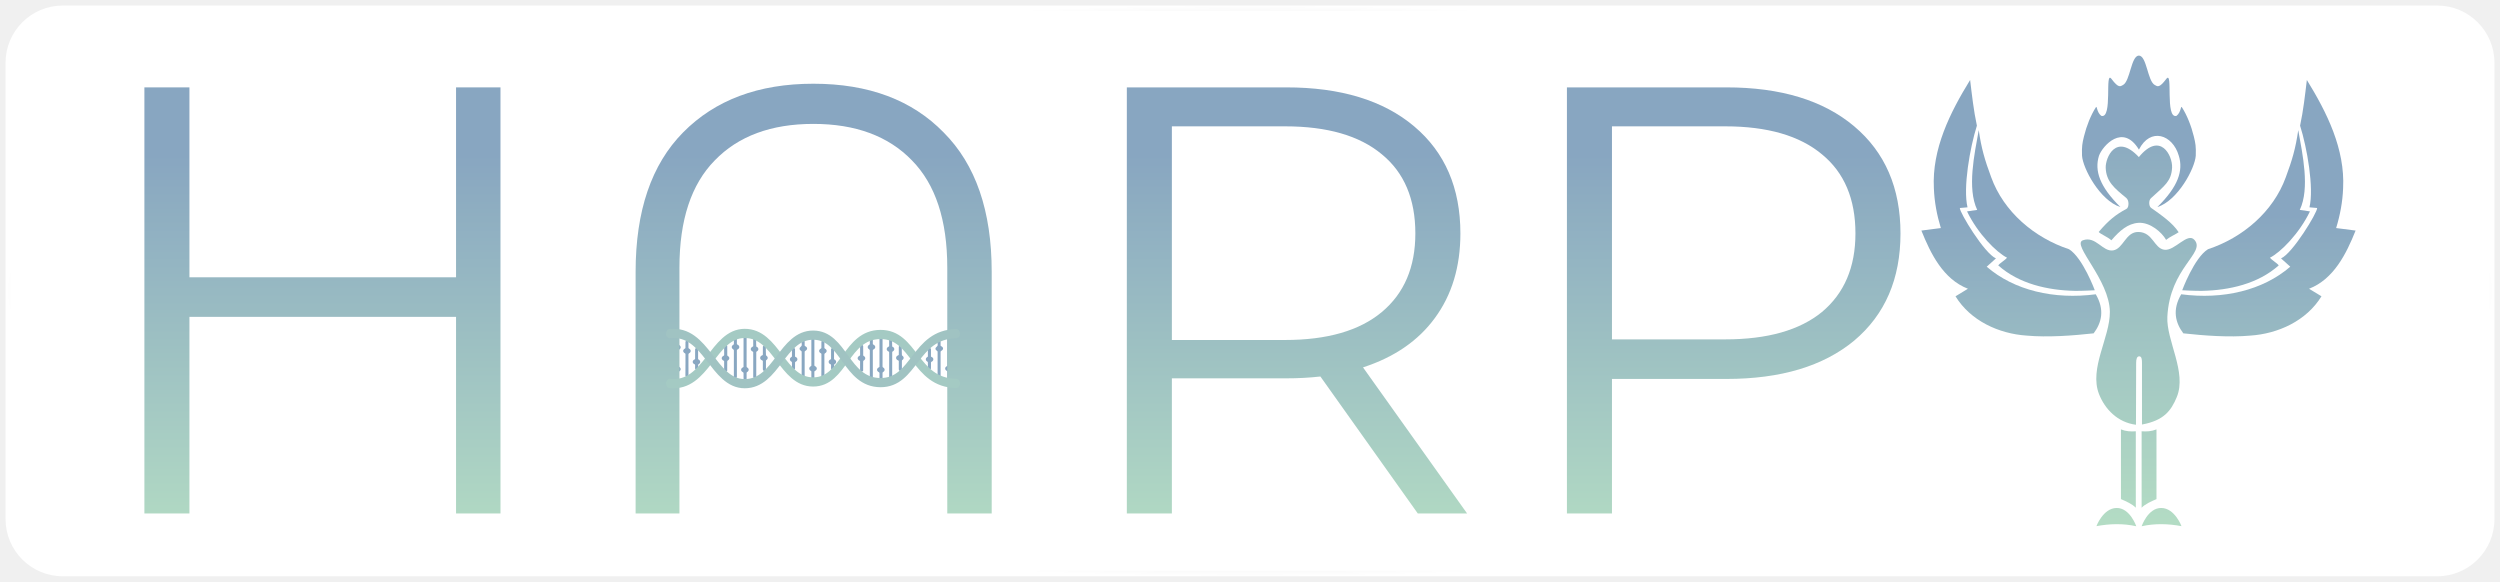
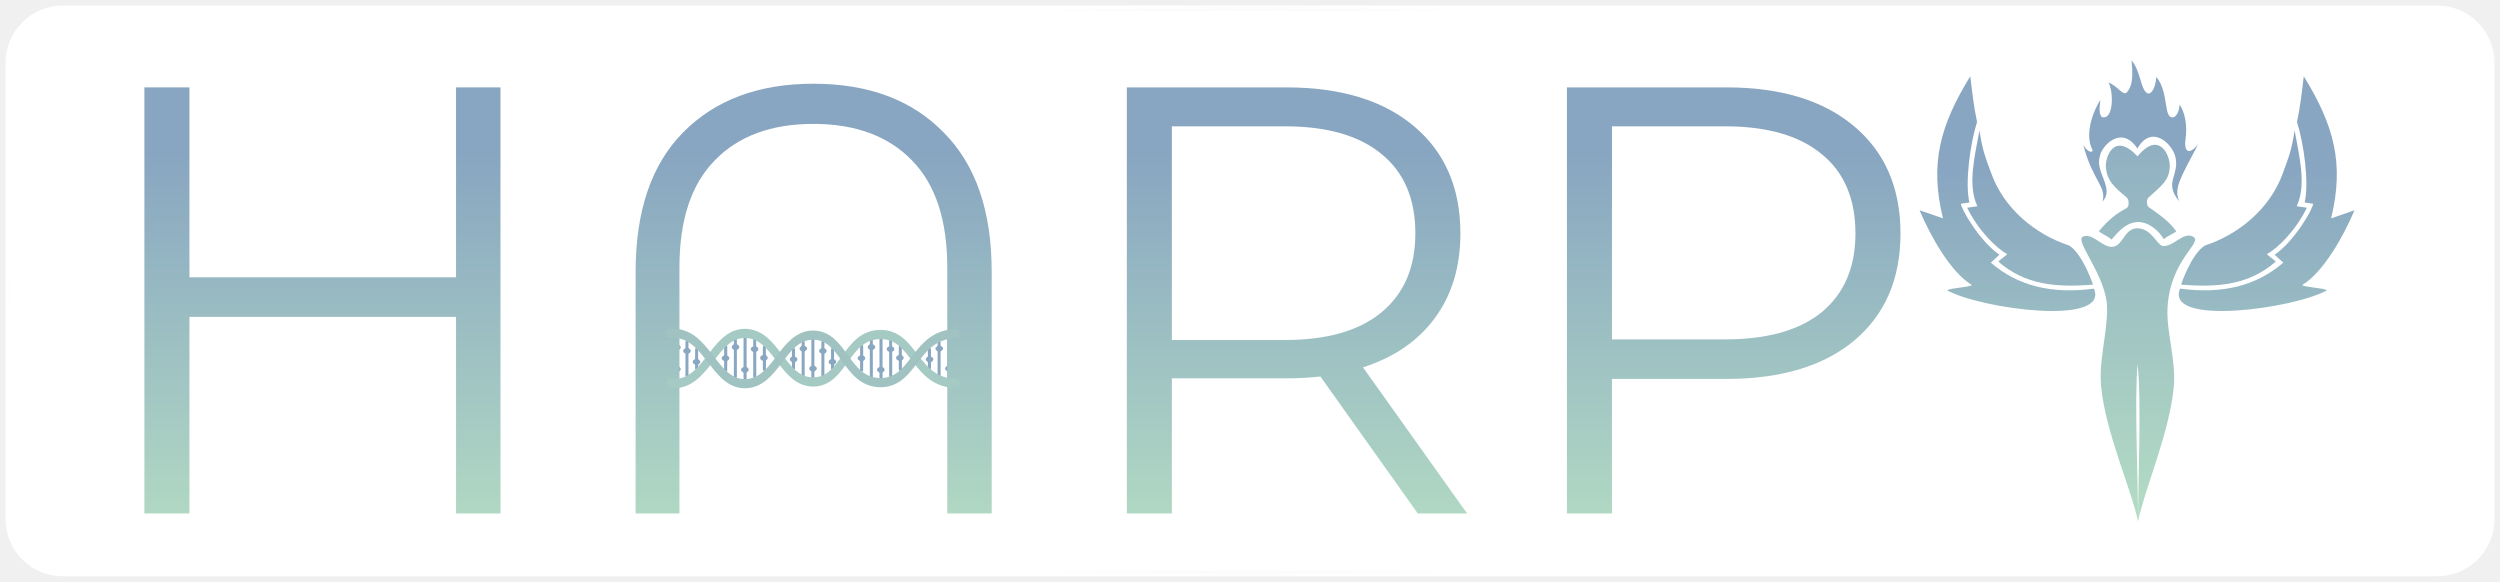
<svg xmlns="http://www.w3.org/2000/svg" xmlns:xlink="http://www.w3.org/1999/xlink" width="1357.62mm" height="315.958mm" viewBox="0 0 1357.62 315.958" version="1.1" id="svg5" xml:space="preserve">
  <defs id="defs2">
-     <linearGradient id="linearGradient3512">
-       <stop style="stop-color:#88a6c1;stop-opacity:1;" offset="0" id="stop3508" />
-       <stop style="stop-color:#b8e2c4;stop-opacity:1;" offset="1" id="stop3510" />
-     </linearGradient>
    <linearGradient id="linearGradient2800">
      <stop style="stop-color:#88a6c1;stop-opacity:1" offset="0" id="stop2796" />
      <stop style="stop-color:#b8e2c4;stop-opacity:1;" offset="1" id="stop2798" />
    </linearGradient>
    <linearGradient id="linearGradient2794">
      <stop style="stop-color:#88a6c1;stop-opacity:1" offset="0" id="stop2790" />
      <stop style="stop-color:#b8e2c4;stop-opacity:1;" offset="1" id="stop2792" />
    </linearGradient>
    <linearGradient id="linearGradient2788">
      <stop style="stop-color:#88a6c1;stop-opacity:1" offset="0" id="stop2784" />
      <stop style="stop-color:#b8e2c4;stop-opacity:1;" offset="1" id="stop2786" />
    </linearGradient>
    <linearGradient id="linearGradient2782">
      <stop style="stop-color:#88a6c1;stop-opacity:1" offset="0" id="stop2778" />
      <stop style="stop-color:#b8e2c4;stop-opacity:1;" offset="1" id="stop2780" />
    </linearGradient>
    <linearGradient id="linearGradient2753">
      <stop style="stop-color:#000000;stop-opacity:1;" offset="0" id="stop2749" />
      <stop style="stop-color:#000000;stop-opacity:0;" offset="1" id="stop2751" />
    </linearGradient>
    <linearGradient id="linearGradient29924">
      <stop style="stop-color:#88c19c;stop-opacity:1" offset="0" id="stop29920" />
      <stop style="stop-color:#ceb8e2;stop-opacity:1;" offset="1" id="stop29922" />
    </linearGradient>
    <linearGradient id="linearGradient25008">
      <stop style="stop-color:#88c19c;stop-opacity:1" offset="0" id="stop28056" />
      <stop style="stop-color:#e2bcb8;stop-opacity:1;" offset="1" id="stop28058" />
    </linearGradient>
    <linearGradient id="linearGradient25008-1">
      <stop style="stop-color:#88c19c;stop-opacity:1" offset="0" id="stop25004" />
      <stop style="stop-color:#e2bcb8;stop-opacity:1;" offset="1" id="stop25006" />
    </linearGradient>
    <filter style="color-interpolation-filters:sRGB" id="filter14936" x="-0.09" y="-0.057" width="1.2" height="1.121">
      <feFlood flood-opacity="0.498" flood-color="rgb(0,0,0)" result="flood" id="feFlood14926" />
      <feComposite in="flood" in2="SourceGraphic" operator="in" result="composite1" id="feComposite14928" />
      <feGaussianBlur in="composite1" stdDeviation="0.8" result="blur" id="feGaussianBlur14930" />
      <feOffset dx="1.8" dy="0.9" result="offset" id="feOffset14932" />
      <feComposite in="SourceGraphic" in2="offset" operator="over" result="composite2" id="feComposite14934" />
    </filter>
    <filter style="color-interpolation-filters:sRGB" id="filter17275" x="-0.308" y="-0.096" width="1.691" height="1.203">
      <feFlood flood-opacity="0.278" flood-color="rgb(0,0,0)" result="flood" id="feFlood17265" />
      <feComposite in="flood" in2="SourceGraphic" operator="in" result="composite1" id="feComposite17267" />
      <feGaussianBlur in="composite1" stdDeviation="0.8" result="blur" id="feGaussianBlur17269" />
      <feOffset dx="1.8" dy="0.9" result="offset" id="feOffset17271" />
      <feComposite in="SourceGraphic" in2="offset" operator="over" result="composite2" id="feComposite17273" />
    </filter>
    <filter style="color-interpolation-filters:sRGB" id="filter17287" x="-0.397" y="-0.126" width="1.89" height="1.268">
      <feFlood flood-opacity="0.278" flood-color="rgb(0,0,0)" result="flood" id="feFlood17277" />
      <feComposite in="flood" in2="SourceGraphic" operator="in" result="composite1" id="feComposite17279" />
      <feGaussianBlur in="composite1" stdDeviation="0.8" result="blur" id="feGaussianBlur17281" />
      <feOffset dx="1.8" dy="0.9" result="offset" id="feOffset17283" />
      <feComposite in="SourceGraphic" in2="offset" operator="over" result="composite2" id="feComposite17285" />
    </filter>
    <filter style="color-interpolation-filters:sRGB" id="filter17299" x="-0.451" y="-0.15" width="2.011" height="1.318">
      <feFlood flood-opacity="0.278" flood-color="rgb(0,0,0)" result="flood" id="feFlood17289" />
      <feComposite in="flood" in2="SourceGraphic" operator="in" result="composite1" id="feComposite17291" />
      <feGaussianBlur in="composite1" stdDeviation="0.8" result="blur" id="feGaussianBlur17293" />
      <feOffset dx="1.8" dy="0.9" result="offset" id="feOffset17295" />
      <feComposite in="SourceGraphic" in2="offset" operator="over" result="composite2" id="feComposite17297" />
    </filter>
    <filter style="color-interpolation-filters:sRGB" id="filter17311" x="-0.588" y="-0.204" width="2.317" height="1.432">
      <feFlood flood-opacity="0.278" flood-color="rgb(0,0,0)" result="flood" id="feFlood17301" />
      <feComposite in="flood" in2="SourceGraphic" operator="in" result="composite1" id="feComposite17303" />
      <feGaussianBlur in="composite1" stdDeviation="0.8" result="blur" id="feGaussianBlur17305" />
      <feOffset dx="1.8" dy="0.9" result="offset" id="feOffset17307" />
      <feComposite in="SourceGraphic" in2="offset" operator="over" result="composite2" id="feComposite17309" />
    </filter>
    <linearGradient xlink:href="#linearGradient29924" id="linearGradient1669" gradientUnits="userSpaceOnUse" x1="-389.92" y1="594.865" x2="-387.768" y2="869.511" gradientTransform="translate(10.56826,280.6777)" />
    <linearGradient xlink:href="#linearGradient2800" id="linearGradient2597" gradientUnits="userSpaceOnUse" gradientTransform="translate(10.56826,280.6777)" x1="-387.768" y1="634.134" x2="-387.768" y2="869.511" />
    <linearGradient xlink:href="#linearGradient29924" id="linearGradient2747" x1="-484.079" y1="876.734" x2="-485.386" y2="1108.93" gradientUnits="userSpaceOnUse" />
    <radialGradient xlink:href="#linearGradient2753" id="radialGradient2755" cx="-237.029" cy="995.756" fx="-237.029" fy="995.756" r="675.797" gradientTransform="matrix(1,0,0,0.2293087,0,767.4204)" gradientUnits="userSpaceOnUse" />
    <linearGradient xlink:href="#linearGradient2794" id="linearGradient828" gradientUnits="userSpaceOnUse" gradientTransform="translate(10.56826,280.6777)" x1="-387.768" y1="634.134" x2="-387.768" y2="869.511" />
    <linearGradient xlink:href="#linearGradient2782" id="linearGradient830" gradientUnits="userSpaceOnUse" gradientTransform="translate(10.56826,280.6777)" x1="-387.768" y1="634.134" x2="-387.768" y2="869.511" />
    <linearGradient xlink:href="#linearGradient2788" id="linearGradient832" gradientUnits="userSpaceOnUse" gradientTransform="translate(10.56826,280.6777)" x1="-387.768" y1="634.134" x2="-387.768" y2="869.511" />
-     <linearGradient xlink:href="#linearGradient3512" id="linearGradient3514" x1="237.05" y1="886.643" x2="237.05" y2="1140.956" gradientUnits="userSpaceOnUse" />
+     <linearGradient xlink:href="#linearGradient50" id="linearGradient51" x1="568.449" y1="1110.438" x2="568.449" y2="859.615" gradientUnits="userSpaceOnUse" />
+     <linearGradient id="linearGradient50">
+       <stop style="stop-color:#b3dcc4;stop-opacity:1;" offset="0" id="stop50" />
+       <stop style="stop-color:#88a6c1;stop-opacity:1;" offset="1" id="stop51" />
+     </linearGradient>
+     <linearGradient xlink:href="#linearGradient50" id="linearGradient1" gradientUnits="userSpaceOnUse" x1="568.449" y1="1110.438" x2="568.449" y2="859.615" />
+     <linearGradient xlink:href="#linearGradient50" id="linearGradient2" gradientUnits="userSpaceOnUse" x1="568.449" y1="1110.438" x2="568.449" y2="859.615" />
+     <linearGradient xlink:href="#linearGradient50" id="linearGradient3" gradientUnits="userSpaceOnUse" x1="568.449" y1="1110.438" x2="568.449" y2="859.615" />
+     <linearGradient xlink:href="#linearGradient50" id="linearGradient4" gradientUnits="userSpaceOnUse" x1="568.449" y1="1110.438" x2="568.449" y2="859.615" />
+     <linearGradient xlink:href="#linearGradient50" id="linearGradient5" gradientUnits="userSpaceOnUse" x1="568.449" y1="1110.438" x2="568.449" y2="859.615" />
+     <linearGradient xlink:href="#linearGradient50" id="linearGradient6" gradientUnits="userSpaceOnUse" x1="568.449" y1="1110.438" x2="568.449" y2="859.615" />
+     <linearGradient xlink:href="#linearGradient50" id="linearGradient7" gradientUnits="userSpaceOnUse" x1="568.449" y1="1110.438" x2="568.449" y2="859.615" />
+     <linearGradient xlink:href="#linearGradient50" id="linearGradient8" gradientUnits="userSpaceOnUse" x1="568.449" y1="1110.438" x2="568.449" y2="859.615" />
+     <linearGradient xlink:href="#linearGradient50" id="linearGradient9" gradientUnits="userSpaceOnUse" x1="568.449" y1="1110.438" x2="568.449" y2="859.615" />
+     <linearGradient xlink:href="#linearGradient50" id="linearGradient10" gradientUnits="userSpaceOnUse" x1="568.449" y1="1110.438" x2="568.449" y2="859.615" />
  </defs>
  <g id="layer1" transform="translate(915.8388,-837.7771)">
    <rect style="fill:#ffffff;fill-opacity:1;stroke:url(#radialGradient2755);stroke-width:6.025;stroke-linecap:round;stroke-linejoin:round;stop-color:#000000" id="rect1770" width="1351.594" height="309.932" x="-912.826" y="840.79" ry="31.08" />
    <g id="g826" transform="translate(10.0831,6.98564)">
      <g id="g2570" style="fill:#89a7c1;fill-opacity:1;stroke:url(#linearGradient2747);stroke-width:1.7;stroke-dasharray:none" transform="matrix(1,0,0,1.313529,0,-328.5973)">
        <path class="st1" d="m -557.334,1023.768 c 0,0.404 0.008,0.804 -0.008,1.208 -0.008,0.141 0.054,0.237 0.261,0.334 1.073,0.496 1.073,1.374 0,1.857 -0.222,0.097 -0.253,0.198 -0.253,0.334 0,1.418 0,2.837 0,4.255 0,0.76 -0.008,1.519 0.008,2.283 0,0.101 0.107,0.228 0.238,0.294 1.104,0.553 1.089,1.361 -0.038,1.897 -0.107,0.053 -0.192,0.158 -0.192,0.237 -0.015,0.839 -0.008,1.677 -0.008,2.521 0,0.215 0.038,0.435 0,0.65 -0.038,0.184 -0.445,0.343 -0.767,0.334 -0.33,-0.013 -0.767,-0.215 -0.774,-0.395 -0.023,-0.4 -0.015,-0.799 -0.023,-1.199 -0.015,-0.364 -0.046,-0.729 -0.054,-1.093 -0.008,-0.241 0.015,-0.483 -0.015,-0.725 -0.008,-0.083 -0.123,-0.193 -0.245,-0.233 -0.69,-0.233 -1.119,-0.549 -1.127,-1.023 0,-0.492 0.368,-0.861 1.142,-1.076 0.238,-0.066 0.238,-0.171 0.238,-0.29 0,-1.12 0,-2.24 0,-3.359 0,-0.997 -0.008,-1.989 0.008,-2.986 0,-0.163 -0.061,-0.264 -0.337,-0.343 -0.989,-0.281 -1.526,-1.093 -0.567,-1.783 0.161,-0.114 0.414,-0.193 0.644,-0.268 0.23,-0.07 0.268,-0.171 0.261,-0.307 -0.008,-0.725 0,-1.449 0,-2.174 0,-0.11 0,-0.22 0.031,-0.329 0.069,-0.246 0.422,-0.404 0.836,-0.386 0.429,0.018 0.744,0.193 0.751,0.444 0.008,0.444 -0.008,0.883 -0.008,1.322 0,0 0,0 0,0 z" id="path1621" style="fill:#89a7c1;fill-opacity:1;stroke:none;stroke-width:1.7;stroke-dasharray:none" />
        <path class="st1" d="m -483.667,1028.129 c 0,1.835 0,3.671 -0.008,5.506 0,0.176 0.077,0.29 0.353,0.391 1.311,0.492 1.28,1.502 -0.069,2.007 -0.23,0.088 -0.291,0.176 -0.291,0.316 0.008,1.032 0.015,2.064 0.008,3.096 0,0.294 -0.345,0.514 -0.79,0.518 -0.506,0 -0.843,-0.206 -0.851,-0.527 -0.008,-1.041 -0.008,-2.077 0,-3.118 0,-0.163 -0.077,-0.264 -0.322,-0.36 -1.127,-0.461 -1.104,-1.458 0.031,-1.893 0.222,-0.088 0.291,-0.176 0.291,-0.321 -0.008,-2.428 0,-4.857 0,-7.285 0,-1.317 0,-2.635 0.008,-3.952 0,-0.369 0.529,-0.593 1.096,-0.479 0.391,0.079 0.537,0.255 0.537,0.479 0,0.878 0,1.756 0,2.635 0,0.997 0,1.989 0.008,2.986 0,0 0,0 0,0 z" id="path1623" style="fill:#89a7c1;fill-opacity:1;stroke:none;stroke-width:1.7;stroke-dasharray:none" />
        <path class="st2" d="m -553.67,1033.451 c 0,-1.493 0,-2.982 -0.008,-4.475 0,-0.075 -0.115,-0.176 -0.222,-0.224 -1.357,-0.544 -1.365,-1.467 -0.023,-2.024 0.123,-0.053 0.23,-0.176 0.23,-0.263 0.015,-0.799 0.008,-1.594 0.015,-2.393 0,-0.351 0.314,-0.566 0.82,-0.566 0.483,0 0.805,0.228 0.805,0.58 0,0.768 0.008,1.537 -0.008,2.305 0,0.184 0.084,0.299 0.368,0.408 1.096,0.421 1.165,1.379 0.115,1.831 -0.383,0.163 -0.483,0.325 -0.483,0.58 0.015,2.283 0.008,4.562 0.008,6.846 0,0.624 0.015,1.243 0.008,1.866 0,0.343 -0.353,0.562 -0.851,0.558 -0.552,-0.01 -0.836,-0.241 -0.82,-0.61 0.023,-1.089 0.023,-2.178 0.031,-3.267 0,-0.382 0,-0.76 0,-1.142 0,-0.01 0.008,-0.01 0.015,-0.01 z" id="path1625" style="fill:#89a7c1;fill-opacity:1;stroke:none;stroke-width:1.7;stroke-dasharray:none" />
        <path class="st3" d="m -490.582,1032.99 c 0,-1.625 0,-3.249 0.008,-4.874 0,-0.176 -0.092,-0.29 -0.337,-0.404 -1.02,-0.487 -1.104,-1.151 -0.184,-1.704 0.521,-0.312 0.636,-0.619 0.544,-1.028 -0.084,-0.36 -0.038,-0.729 -0.008,-1.093 0.023,-0.224 0.445,-0.395 0.851,-0.386 0.391,0.01 0.751,0.189 0.759,0.417 0.015,0.474 0.015,0.949 -0.015,1.423 -0.008,0.193 0,0.329 0.353,0.444 0.828,0.272 1.219,0.808 0.889,1.317 -0.153,0.241 -0.544,0.448 -0.889,0.632 -0.207,0.11 -0.345,0.18 -0.345,0.364 0.015,3.276 0.015,6.556 0.008,9.832 0,0.312 -0.314,0.509 -0.782,0.514 -0.537,0 -0.859,-0.189 -0.859,-0.518 0,-1.642 0,-3.289 0.008,-4.936 -0.008,0 0,0 0,0 z" id="path1627" style="fill:#89a7c1;fill-opacity:1;stroke:none;stroke-width:1.7;stroke-dasharray:none" />
        <path class="st2" d="m -494.178,1028.489 c 0,0.483 0.015,0.966 -0.008,1.449 -0.008,0.132 0.054,0.206 0.245,0.259 1.434,0.395 1.365,1.625 0,2.046 -0.13,0.04 -0.222,0.189 -0.222,0.285 -0.015,0.782 -0.008,1.563 -0.015,2.349 0,0.343 -0.238,0.505 -0.736,0.54 -0.552,0.04 -0.92,-0.154 -0.935,-0.514 -0.015,-0.461 -0.008,-0.922 -0.008,-1.379 0,-0.36 0.015,-0.716 -0.015,-1.076 -0.008,-0.101 -0.115,-0.233 -0.253,-0.285 -1.073,-0.408 -1.204,-1.44 0,-1.919 0.222,-0.088 0.268,-0.193 0.268,-0.334 -0.008,-0.922 0,-1.84 0,-2.762 0,-0.422 0.284,-0.641 0.813,-0.641 0.583,0 0.866,0.206 0.866,0.632 0,0.457 0,0.905 0,1.348 0,0 0,0 0,0 z" id="path1629" style="fill:#89a7c1;fill-opacity:1;stroke:none;stroke-width:1.7;stroke-dasharray:none" />
        <path class="st2" d="m -546.816,1029.007 c 0,0.659 0.008,1.317 -0.008,1.976 0,0.145 0.069,0.246 0.291,0.325 0.997,0.356 1.257,1.379 0.092,1.866 -0.284,0.119 -0.353,0.259 -0.345,0.448 0.023,0.43 0.008,0.861 0.008,1.291 0,0.325 -0.345,0.536 -0.843,0.531 -0.506,0 -0.843,-0.206 -0.843,-0.536 -0.008,-0.448 0,-0.891 0.023,-1.339 0.008,-0.149 -0.061,-0.25 -0.299,-0.321 -1.334,-0.395 -1.365,-1.581 0.061,-2.016 0.23,-0.07 0.238,-0.171 0.238,-0.29 0,-1.098 0,-2.196 0,-3.293 0,-0.206 0,-0.408 0.015,-0.615 0.015,-0.307 0.376,-0.522 0.843,-0.514 0.46,0.01 0.767,0.224 0.767,0.527 0,0.659 0,1.308 0,1.958 0,0 0,0 0,0 z" id="path1631" style="fill:#89a7c1;fill-opacity:1;stroke:none;stroke-width:1.7;stroke-dasharray:none" />
        <path class="st3" d="m -520.474,1028.269 c 0,1.963 0.008,3.921 -0.008,5.884 0,0.202 0.092,0.329 0.383,0.457 1.012,0.439 0.989,1.388 -0.038,1.831 -0.253,0.11 -0.345,0.224 -0.345,0.4 0.015,0.79 0.008,1.581 0.008,2.367 0,0.228 -0.161,0.395 -0.529,0.492 -0.314,0.083 -0.652,0.053 -0.843,-0.088 -0.169,-0.127 -0.284,-0.312 -0.291,-0.474 -0.031,-0.738 -0.023,-1.475 -0.008,-2.213 0,-0.184 -0.077,-0.303 -0.36,-0.413 -1.418,-0.544 -1.165,-1.612 0.077,-2.002 0.245,-0.075 0.284,-0.184 0.284,-0.329 0,-2.134 0,-4.273 0,-6.407 0,-1.783 0,-3.57 0,-5.353 0,-0.097 0.008,-0.193 0.038,-0.285 0.084,-0.237 0.368,-0.364 0.782,-0.36 0.46,0 0.736,0.123 0.82,0.369 0.031,0.101 0.031,0.202 0.031,0.307 0,1.941 0,3.882 0,5.818 0,0 0,0 0,0 z" id="path1633" style="fill:#89a7c1;fill-opacity:1;stroke:none;stroke-width:1.7;stroke-dasharray:none" />
        <path class="st1" d="m -527.397,1032.946 c 0,-1.792 0,-3.583 0.008,-5.375 0,-0.224 -0.084,-0.382 -0.429,-0.536 -1.004,-0.457 -0.951,-1.392 0.084,-1.831 0.276,-0.114 0.353,-0.233 0.345,-0.417 -0.023,-0.584 -0.015,-1.168 -0.008,-1.756 0.008,-0.321 0.322,-0.505 0.843,-0.501 0.475,0 0.79,0.193 0.797,0.505 0.008,0.584 0.015,1.172 0,1.756 0,0.158 0.077,0.25 0.322,0.334 1.319,0.457 1.326,1.559 0.015,2.007 -0.299,0.105 -0.345,0.228 -0.345,0.391 0.008,1.274 0.008,2.547 0.008,3.816 0,2.266 0.008,4.532 0.008,6.802 0,0.118 -0.008,0.233 -0.015,0.351 -0.023,0.321 -0.322,0.492 -0.866,0.483 -0.452,0 -0.767,-0.206 -0.767,-0.496 0,-1.849 0,-3.693 0,-5.533 0,0 0,0 0,0 z" id="path1635" style="fill:#89a7c1;fill-opacity:1;stroke:none;stroke-width:1.7;stroke-dasharray:none" />
        <path class="st3" d="m -515.245,1025.924 c 1.572,0.47 1.418,1.625 0.238,2.051 -0.13,0.048 -0.222,0.193 -0.222,0.29 -0.015,2.266 -0.008,4.536 -0.008,6.802 0,1.142 0,2.283 0,3.421 0,0.241 -0.268,0.444 -0.629,0.492 -0.353,0.048 -0.79,-0.075 -0.951,-0.277 -0.046,-0.066 -0.069,-0.141 -0.069,-0.211 0,-2.749 0.008,-5.502 0.008,-8.251 0,-0.667 0,-1.331 -0.023,-1.998 0,-0.075 -0.1,-0.18 -0.215,-0.22 -1.441,-0.47 -1.48,-1.572 -0.046,-2.068 0.207,-0.07 0.276,-0.145 0.276,-0.277 -0.008,-0.87 -0.008,-1.739 -0.008,-2.608 0,-0.347 0.253,-0.522 0.774,-0.544 0.529,-0.022 0.874,0.163 0.866,0.474 -0.008,0.378 -0.054,0.76 -0.046,1.137 0,0.452 0.031,0.9 0.046,1.352 0.008,0.149 0.008,0.294 0.008,0.435 z" id="path1637" style="fill:#89a7c1;fill-opacity:1;stroke:none;stroke-width:1.7;stroke-dasharray:none" />
        <path class="st3" d="m -530.985,1027.65 c 0,0.606 0.008,1.216 0,1.822 0,0.145 0.069,0.241 0.276,0.334 1.096,0.474 1.127,1.379 0.046,1.875 -0.253,0.114 -0.33,0.233 -0.33,0.408 0,1.08 -0.015,2.165 -0.023,3.245 0,0.145 0.038,0.294 0.023,0.439 -0.031,0.294 -0.422,0.514 -0.882,0.509 -0.46,0 -0.805,-0.233 -0.805,-0.54 0,-1.216 0,-2.428 0.008,-3.645 0,-0.149 -0.046,-0.25 -0.299,-0.338 -1.349,-0.474 -1.38,-1.506 -0.046,-2.002 0.284,-0.105 0.353,-0.22 0.353,-0.391 -0.008,-0.689 -0.008,-1.374 -0.008,-2.064 0,-0.509 0,-1.019 0,-1.532 0,-0.321 0.353,-0.553 0.82,-0.549 0.475,0 0.851,0.224 0.859,0.54 0.015,0.632 0.008,1.26 0.008,1.888 z" id="path1639" style="fill:#89a7c1;fill-opacity:1;stroke:none;stroke-width:1.7;stroke-dasharray:none" />
        <path class="st2" d="m -510.032,1026.486 c 0,0.457 -0.008,0.913 0,1.37 0.015,0.54 0.031,1.08 0.069,1.62 0.008,0.075 0.107,0.163 0.207,0.215 1.004,0.544 0.997,1.287 -0.015,1.827 -0.123,0.066 -0.192,0.202 -0.199,0.307 -0.015,1.199 -0.008,2.398 -0.008,3.596 0,0.303 -0.199,0.47 -0.621,0.536 -0.422,0.066 -0.843,-0.053 -0.966,-0.294 -0.061,-0.123 -0.092,-0.259 -0.092,-0.386 -0.008,-1.098 -0.008,-2.191 0,-3.289 0,-0.167 -0.084,-0.264 -0.353,-0.343 -0.698,-0.206 -1.104,-0.54 -1.104,-1.001 0,-0.479 0.322,-0.869 1.112,-1.089 0.253,-0.07 0.345,-0.162 0.345,-0.325 -0.008,-0.659 0,-1.317 0.008,-1.976 0,-0.391 -0.008,-0.782 0,-1.173 0,-0.351 0.314,-0.531 0.905,-0.536 0.46,0 0.759,0.198 0.767,0.518 0,0.141 0,0.277 0,0.417 -0.008,0 -0.031,0 -0.054,0 z" id="path1641" style="fill:#89a7c1;fill-opacity:1;stroke:none;stroke-width:1.7;stroke-dasharray:none" />
        <path class="st1" d="m -409.847,1028.129 c 0,1.835 0,3.671 -0.008,5.506 0,0.176 0.077,0.29 0.353,0.391 1.311,0.492 1.28,1.502 -0.069,2.007 -0.23,0.088 -0.291,0.176 -0.291,0.316 0.008,1.032 0.015,2.064 0.008,3.096 0,0.294 -0.345,0.514 -0.79,0.518 -0.506,0 -0.843,-0.206 -0.851,-0.527 -0.008,-1.041 -0.008,-2.077 0,-3.118 0,-0.163 -0.077,-0.264 -0.322,-0.36 -1.127,-0.461 -1.104,-1.458 0.031,-1.893 0.222,-0.088 0.291,-0.176 0.291,-0.321 -0.008,-2.428 0,-4.857 0,-7.285 0,-1.317 0,-2.635 0.008,-3.952 0,-0.369 0.529,-0.593 1.096,-0.479 0.391,0.079 0.537,0.255 0.537,0.479 0,0.878 0,1.756 0,2.635 0,0.997 0,1.989 0.008,2.986 0,0 0,0 0,0 z" id="path1623-6" style="clip-rule:evenodd;fill:#89a7c1;fill-opacity:1;fill-rule:evenodd;stroke:none;stroke-width:1.7;stroke-dasharray:none" />
        <path class="st2" d="m -479.849,1033.451 c 0,-1.493 0,-2.982 -0.008,-4.475 0,-0.075 -0.115,-0.176 -0.222,-0.224 -1.357,-0.544 -1.365,-1.467 -0.023,-2.024 0.123,-0.053 0.23,-0.176 0.23,-0.263 0.015,-0.799 0.008,-1.594 0.015,-2.393 0,-0.351 0.314,-0.566 0.82,-0.566 0.483,0 0.805,0.228 0.805,0.58 0,0.768 0.008,1.537 -0.008,2.305 0,0.184 0.084,0.299 0.368,0.408 1.096,0.421 1.165,1.379 0.115,1.831 -0.383,0.163 -0.483,0.325 -0.483,0.58 0.015,2.283 0.008,4.562 0.008,6.846 0,0.624 0.015,1.243 0.008,1.866 0,0.343 -0.353,0.562 -0.851,0.558 -0.552,-0.01 -0.836,-0.241 -0.82,-0.61 0.023,-1.089 0.023,-2.178 0.031,-3.267 0,-0.382 0,-0.76 0,-1.142 0,-0.01 0.008,-0.01 0.015,-0.01 z" id="path1625-0" style="clip-rule:evenodd;fill:#89a7c1;fill-opacity:1;fill-rule:evenodd;stroke:none;stroke-width:1.7;stroke-dasharray:none" />
        <path class="st3" d="m -416.762,1032.99 c 0,-1.625 0,-3.249 0.008,-4.874 0,-0.176 -0.092,-0.29 -0.337,-0.404 -1.02,-0.487 -1.104,-1.151 -0.184,-1.704 0.521,-0.312 0.636,-0.619 0.544,-1.028 -0.084,-0.36 -0.038,-0.729 -0.008,-1.093 0.023,-0.224 0.445,-0.395 0.851,-0.386 0.391,0.01 0.751,0.189 0.759,0.417 0.015,0.474 0.015,0.949 -0.015,1.423 -0.008,0.193 0,0.329 0.353,0.444 0.828,0.272 1.219,0.808 0.889,1.317 -0.153,0.241 -0.544,0.448 -0.889,0.632 -0.207,0.11 -0.345,0.18 -0.345,0.364 0.015,3.276 0.015,6.556 0.008,9.832 0,0.312 -0.314,0.509 -0.782,0.514 -0.537,0 -0.859,-0.189 -0.859,-0.518 0,-1.642 0,-3.289 0.008,-4.936 -0.008,0 0,0 0,0 z" id="path1627-6" style="clip-rule:evenodd;fill:#89a7c1;fill-opacity:1;fill-rule:evenodd;stroke:none;stroke-width:1.7;stroke-dasharray:none" />
        <path class="st2" d="m -420.357,1028.489 c 0,0.483 0.015,0.966 -0.008,1.449 -0.008,0.132 0.054,0.206 0.245,0.259 1.434,0.395 1.365,1.625 0,2.046 -0.13,0.04 -0.222,0.189 -0.222,0.285 -0.015,0.782 -0.008,1.563 -0.015,2.349 0,0.343 -0.238,0.505 -0.736,0.54 -0.552,0.04 -0.92,-0.154 -0.935,-0.514 -0.015,-0.461 -0.008,-0.922 -0.008,-1.379 0,-0.36 0.015,-0.716 -0.015,-1.076 -0.008,-0.101 -0.115,-0.233 -0.253,-0.285 -1.073,-0.408 -1.204,-1.44 0,-1.919 0.222,-0.088 0.268,-0.193 0.268,-0.334 -0.008,-0.922 0,-1.84 0,-2.762 0,-0.422 0.284,-0.641 0.813,-0.641 0.583,0 0.866,0.206 0.866,0.632 0,0.457 0,0.905 0,1.348 0,0 0,0 0,0 z" id="path1629-2" style="clip-rule:evenodd;fill:#89a7c1;fill-opacity:1;fill-rule:evenodd;stroke:none;stroke-width:1.7;stroke-dasharray:none" />
        <path class="st2" d="m -472.995,1029.007 c 0,0.659 0.008,1.317 -0.008,1.976 0,0.145 0.069,0.246 0.291,0.325 0.997,0.356 1.257,1.379 0.092,1.866 -0.284,0.119 -0.353,0.259 -0.345,0.448 0.023,0.43 0.008,0.861 0.008,1.291 0,0.325 -0.345,0.536 -0.843,0.531 -0.506,0 -0.843,-0.206 -0.843,-0.536 -0.008,-0.448 0,-0.891 0.023,-1.339 0.008,-0.149 -0.061,-0.25 -0.299,-0.321 -1.334,-0.395 -1.365,-1.581 0.061,-2.016 0.23,-0.07 0.238,-0.171 0.238,-0.29 0,-1.098 0,-2.196 0,-3.293 0,-0.206 0,-0.408 0.015,-0.615 0.015,-0.307 0.376,-0.522 0.843,-0.514 0.46,0.01 0.767,0.224 0.767,0.527 0,0.659 0,1.308 0,1.958 0,0 0,0 0,0 z" id="path1631-6" style="clip-rule:evenodd;fill:#89a7c1;fill-opacity:1;fill-rule:evenodd;stroke:none;stroke-width:1.7;stroke-dasharray:none" />
        <path class="st3" d="m -446.653,1028.269 c 0,1.963 0.008,3.921 -0.008,5.884 0,0.202 0.092,0.329 0.383,0.457 1.012,0.439 0.989,1.388 -0.038,1.831 -0.253,0.11 -0.345,0.224 -0.345,0.4 0.015,0.79 0.008,1.581 0.008,2.367 0,0.228 -0.161,0.395 -0.529,0.492 -0.314,0.083 -0.652,0.053 -0.843,-0.088 -0.169,-0.127 -0.284,-0.312 -0.291,-0.474 -0.031,-0.738 -0.023,-1.475 -0.008,-2.213 0,-0.184 -0.077,-0.303 -0.36,-0.413 -1.418,-0.544 -1.165,-1.612 0.077,-2.002 0.245,-0.075 0.284,-0.184 0.284,-0.329 0,-2.134 0,-4.273 0,-6.407 0,-1.783 0,-3.57 0,-5.353 0,-0.097 0.008,-0.193 0.038,-0.285 0.084,-0.237 0.368,-0.364 0.782,-0.36 0.46,0 0.736,0.123 0.82,0.369 0.031,0.101 0.031,0.202 0.031,0.307 0,1.941 0,3.882 0,5.818 0,0 0,0 0,0 z" id="path1633-1" style="clip-rule:evenodd;fill:#89a7c1;fill-opacity:1;fill-rule:evenodd;stroke:none;stroke-width:1.7;stroke-dasharray:none" />
        <path class="st1" d="m -453.576,1032.946 c 0,-1.792 0,-3.583 0.008,-5.375 0,-0.224 -0.084,-0.382 -0.429,-0.536 -1.004,-0.457 -0.951,-1.392 0.084,-1.831 0.276,-0.114 0.353,-0.233 0.345,-0.417 -0.023,-0.584 -0.015,-1.168 -0.008,-1.756 0.008,-0.321 0.322,-0.505 0.843,-0.501 0.475,0 0.79,0.193 0.797,0.505 0.008,0.584 0.015,1.172 0,1.756 0,0.158 0.077,0.25 0.322,0.334 1.319,0.457 1.326,1.559 0.015,2.007 -0.299,0.105 -0.345,0.228 -0.345,0.391 0.008,1.274 0.008,2.547 0.008,3.816 0,2.266 0.008,4.532 0.008,6.802 0,0.118 -0.008,0.233 -0.015,0.351 -0.023,0.321 -0.322,0.492 -0.866,0.483 -0.452,0 -0.767,-0.206 -0.767,-0.496 0,-1.849 0,-3.693 0,-5.533 0,0 0,0 0,0 z" id="path1635-8" style="clip-rule:evenodd;fill:#89a7c1;fill-opacity:1;fill-rule:evenodd;stroke:none;stroke-width:1.7;stroke-dasharray:none" />
        <path class="st3" d="m -441.425,1025.924 c 1.572,0.47 1.418,1.625 0.238,2.051 -0.13,0.048 -0.222,0.193 -0.222,0.29 -0.015,2.266 -0.008,4.536 -0.008,6.802 0,1.142 0,2.283 0,3.421 0,0.241 -0.268,0.444 -0.629,0.492 -0.353,0.048 -0.79,-0.075 -0.951,-0.277 -0.046,-0.066 -0.069,-0.141 -0.069,-0.211 0,-2.749 0.008,-5.502 0.008,-8.251 0,-0.667 0,-1.331 -0.023,-1.998 0,-0.075 -0.1,-0.18 -0.215,-0.22 -1.441,-0.47 -1.48,-1.572 -0.046,-2.068 0.207,-0.07 0.276,-0.145 0.276,-0.277 -0.008,-0.87 -0.008,-1.739 -0.008,-2.608 0,-0.347 0.253,-0.522 0.774,-0.544 0.529,-0.022 0.874,0.163 0.866,0.474 -0.008,0.378 -0.054,0.76 -0.046,1.137 0,0.452 0.031,0.9 0.046,1.352 0.008,0.149 0.008,0.294 0.008,0.435 z" id="path1637-7" style="clip-rule:evenodd;fill:#89a7c1;fill-opacity:1;fill-rule:evenodd;stroke:none;stroke-width:1.7;stroke-dasharray:none" />
        <path class="st3" d="m -457.164,1027.65 c 0,0.606 0.008,1.216 0,1.822 0,0.145 0.069,0.241 0.276,0.334 1.096,0.474 1.127,1.379 0.046,1.875 -0.253,0.114 -0.33,0.233 -0.33,0.408 0,1.08 -0.015,2.165 -0.023,3.245 0,0.145 0.038,0.294 0.023,0.439 -0.031,0.294 -0.422,0.514 -0.882,0.509 -0.46,0 -0.805,-0.233 -0.805,-0.54 0,-1.216 0,-2.428 0.008,-3.645 0,-0.149 -0.046,-0.25 -0.299,-0.338 -1.349,-0.474 -1.38,-1.506 -0.046,-2.002 0.284,-0.105 0.353,-0.22 0.353,-0.391 -0.008,-0.689 -0.008,-1.374 -0.008,-2.064 0,-0.509 0,-1.019 0,-1.532 0,-0.321 0.353,-0.553 0.82,-0.549 0.475,0 0.851,0.224 0.859,0.54 0.015,0.632 0.008,1.26 0.008,1.888 z" id="path1639-9" style="clip-rule:evenodd;fill:#89a7c1;fill-opacity:1;fill-rule:evenodd;stroke:none;stroke-width:1.7;stroke-dasharray:none" />
        <path class="st2" d="m -436.212,1026.486 c 0,0.457 -0.008,0.913 0,1.37 0.015,0.54 0.031,1.08 0.069,1.62 0.008,0.075 0.107,0.163 0.207,0.215 1.004,0.544 0.997,1.287 -0.015,1.827 -0.123,0.066 -0.192,0.202 -0.199,0.307 -0.015,1.199 -0.008,2.398 -0.008,3.596 0,0.303 -0.199,0.47 -0.621,0.536 -0.422,0.066 -0.843,-0.053 -0.966,-0.294 -0.061,-0.123 -0.092,-0.259 -0.092,-0.386 -0.008,-1.098 -0.008,-2.191 0,-3.289 0,-0.167 -0.084,-0.264 -0.353,-0.343 -0.698,-0.206 -1.104,-0.54 -1.104,-1.001 0,-0.479 0.322,-0.869 1.112,-1.089 0.253,-0.07 0.345,-0.162 0.345,-0.325 -0.008,-0.659 0,-1.317 0.008,-1.976 0,-0.391 -0.008,-0.782 0,-1.173 0,-0.351 0.314,-0.531 0.905,-0.536 0.46,0 0.759,0.198 0.767,0.518 0,0.141 0,0.277 0,0.417 -0.008,0 -0.031,0 -0.054,0 z" id="path1641-2" style="clip-rule:evenodd;fill:#89a7c1;fill-opacity:1;fill-rule:evenodd;stroke:none;stroke-width:1.7;stroke-dasharray:none" />
      </g>
      <g aria-label="HARP" id="text28948-7" style="font-size:330.552px;font-family:'Montserrat Alternates';-inkscape-font-specification:'Montserrat Alternates, Normal';fill:url(#linearGradient1669);stroke-width:9.2;stroke-linecap:round;stroke-linejoin:round">
        <path d="M -678.266,981.374 V 878.242 h 24.13 v 231.386 h -24.13 v -106.768 h -144.782 v 106.768 h -24.461 V 878.242 h 24.461 V 981.374 Z" style="fill:url(#linearGradient828);stroke-width:9.2" id="path2580" />
        <path id="path2582" style="fill:url(#linearGradient2597);stroke-width:9.2" d="m -484.232,876.258 c -29.75,0 -53.329,8.815 -70.738,26.444 -17.189,17.409 -25.783,42.641 -25.783,75.696 V 1109.628 h 23.8 v -68.094 l -5e-5,-21.155 v -44.294 c 0,-25.783 6.391,-45.176 19.172,-58.177 12.781,-13.222 30.631,-19.833 53.55,-19.833 22.918,0 40.768,6.611 53.549,19.833 12.781,13.002 19.172,32.394 19.172,58.177 v 44.294 l -3e-5,21.155 v 68.094 h 24.13 V 978.399 c 0,-33.055 -8.704,-58.287 -26.113,-75.696 -17.189,-17.629 -40.768,-26.444 -70.738,-26.444 z" />
        <path d="m -129.219,1109.628 h -26.775 l -52.888,-74.374 q -8.925,0.992 -18.511,0.992 h -62.144 v 73.383 h -24.461 V 878.242 h 86.605 q 44.294,0 69.416,21.155 25.122,21.155 25.122,58.177 0,27.105 -13.883,45.947 -13.553,18.511 -39.005,26.775 z m -98.835,-94.207 q 34.377,0 52.558,-15.205 18.18,-15.205 18.18,-42.641 0,-28.097 -18.18,-42.972 -18.18,-15.205 -52.558,-15.205 h -61.483 v 116.024 z" style="fill:url(#linearGradient830);stroke-width:9.2" id="path2584" />
        <path d="m 11.596,878.242 q 44.294,0 69.416,21.155 25.122,21.155 25.122,58.177 0,37.022 -25.122,58.177 -25.122,20.825 -69.416,20.825 h -62.144 v 73.052 H -75.009 V 878.242 Z m -0.661,136.849 q 34.377,0 52.558,-14.875 18.18,-15.205 18.18,-42.641 0,-28.097 -18.18,-42.972 Q 45.312,899.397 10.935,899.397 h -61.483 v 115.693 z" style="fill:url(#linearGradient832);stroke-width:9.2" id="path2586" />
      </g>
-       <g id="g3506" style="fill-opacity:1;fill:url(#linearGradient3514)">
-         <g id="g29792-6" style="font-variation-settings:normal;fill:url(#linearGradient3514);fill-opacity:1;stroke:none;stroke-width:6.025;stroke-linecap:round;stroke-linejoin:round;stroke-miterlimit:4;stroke-dasharray:none;stroke-dashoffset:0;stroke-opacity:1;stop-color:#000000" transform="matrix(0.8021501,0,0,0.8021501,-418.9838,236.2208)">
-           <path id="path29756-1-0" style="font-variation-settings:normal;fill:url(#linearGradient3514);fill-opacity:1;stroke:none;stroke-width:6.025;stroke-linecap:round;stroke-linejoin:round;stroke-miterlimit:4;stroke-dasharray:none;stroke-dashoffset:0;stroke-opacity:1;stop-color:#000000;stop-opacity:1" d="m 707.607,829.307 c -2.91,16.433 -7.977,39.294 -1.039,54.012 l -6.875,1.015 c 7.253,15.123 20.044,27.864 27.064,31.333 -1.316,1.742 -4.625,3.473 -5.941,5.215 13.985,12.468 33.47,16.894 52.016,17.247 4.454,0.085 13.347,-0.407 13.347,-0.407 0,0 -8.155,-22.005 -17.429,-27.768 -23.429,-7.735 -44.249,-25.296 -52.747,-48.844 -4.302,-11.576 -6.591,-19.392 -8.396,-31.803 z" />
-           <path id="path29787-6" style="font-variation-settings:normal;fill:url(#linearGradient3514);fill-opacity:1;stroke:none;stroke-width:6.025;stroke-linecap:round;stroke-linejoin:round;stroke-miterlimit:4;stroke-dasharray:none;stroke-dashoffset:0;stroke-opacity:1;stop-color:#000000;stop-opacity:1" d="m 701.783,795.364 c -13.588,22.04 -25.921,46.719 -24.542,73.332 0.339,9.134 2.044,18.187 4.719,26.917 l -13.18,1.698 c 6.302,15.708 14.76,32.889 31.512,39.394 -2.802,1.702 -5.604,3.404 -8.406,5.106 10.157,16.584 29.309,25.359 48.228,26.612 14.224,1.288 31.15,0.021 45.301,-1.532 5.413,-7.203 7.579,-15.932 1.426,-26.448 -28.311,3.729 -55.257,-2.632 -73.834,-18.668 2.376,-2.154 3.875,-3.46 6.251,-5.613 -7.841,-3.394 -24.684,-31.187 -24.443,-34.127 l 5.2,-0.456 c -3.141,-13.194 1.628,-40.374 6.351,-55.292 -2.197,-10.197 -3.34,-20.578 -4.584,-30.923 z" />
+       <g id="g48" style="fill:url(#linearGradient51);stroke:none" transform="translate(-332.9168,3.31878)">
+         <g id="g29792-6-18" style="font-variation-settings:normal;fill:url(#linearGradient3);fill-opacity:1;stroke:none;stroke-width:6.025;stroke-linecap:round;stroke-linejoin:round;stroke-miterlimit:4;stroke-dasharray:none;stroke-dashoffset:0;stroke-opacity:1;stop-color:#000000" transform="matrix(0.8021501,0,0,0.8021501,-85.98087,230.9051)">
+           <path id="path29756-1-0-7" style="font-variation-settings:normal;fill:url(#linearGradient1);fill-opacity:1;stroke:none;stroke-width:6.025;stroke-linecap:round;stroke-linejoin:round;stroke-miterlimit:4;stroke-dasharray:none;stroke-dashoffset:0;stroke-opacity:1;stop-color:#000000;stop-opacity:1" d="m 708.005,831.957 c -2.91,16.433 -8.374,36.644 -1.437,51.362 l -6.875,1.015 c 7.253,15.123 20.044,27.864 27.064,31.333 -1.316,1.742 -4.625,3.473 -5.941,5.215 18.13,15.691 38.941,17.556 64.043,15.52 0,0 -6.835,-20.685 -16.109,-26.449 -23.429,-7.735 -44.249,-25.296 -52.747,-48.844 -4.302,-11.576 -6.194,-16.742 -7.999,-29.153 z" />
+           <path id="path29787-6-9" style="font-variation-settings:normal;fill:url(#linearGradient2);fill-opacity:1;stroke:none;stroke-width:6.025;stroke-linecap:round;stroke-linejoin:round;stroke-miterlimit:4;stroke-dasharray:none;stroke-dashoffset:0;stroke-opacity:1;stop-color:#000000;stop-opacity:1" d="m 701.783,795.364 c -20.52,33.283 -27.544,59.203 -18.497,96.161 l -15.835,-5.451 c 7.239,17.207 21.082,42.159 35.493,50.631 -2.802,1.702 -14.084,1.814 -16.886,3.516 22.167,12.483 110.074,24.55 99.465,-1.097 -28.311,3.729 -51.288,-1.578 -69.864,-17.614 2.376,-2.154 3.478,-3.195 5.853,-5.348 -13.538,-9.224 -26.274,-31.579 -26.033,-34.519 l 5.73,-0.853 c -3.141,-13.194 0.435,-39.584 5.158,-54.502 -2.197,-10.197 -3.34,-20.578 -4.584,-30.923 z" />
        </g>
-         <g id="g29792-6-1" style="font-variation-settings:normal;fill:url(#linearGradient3514);fill-opacity:1;stroke:none;stroke-width:6.025;stroke-linecap:round;stroke-linejoin:round;stroke-miterlimit:4;stroke-dasharray:none;stroke-dashoffset:0;stroke-opacity:1;stop-color:#000000" transform="matrix(-0.8021501,0,0,0.8021501,889.7476,236.2208)">
-           <path id="path29756-1-0-2" style="font-variation-settings:normal;fill:url(#linearGradient3514);fill-opacity:1;stroke:none;stroke-width:6.025;stroke-linecap:round;stroke-linejoin:round;stroke-miterlimit:4;stroke-dasharray:none;stroke-dashoffset:0;stroke-opacity:1;stop-color:#000000;stop-opacity:1" d="m 707.607,829.307 c -2.91,16.433 -7.977,39.294 -1.039,54.012 l -6.875,1.015 c 7.253,15.123 20.044,27.864 27.064,31.333 -1.316,1.742 -4.625,3.473 -5.941,5.215 13.985,12.468 33.47,16.894 52.016,17.247 4.454,0.085 13.347,-0.407 13.347,-0.407 0,0 -8.155,-22.005 -17.429,-27.768 -23.429,-7.735 -44.249,-25.296 -52.747,-48.844 -4.302,-11.576 -6.591,-19.392 -8.396,-31.803 z" />
-           <path id="path29787-6-7" style="font-variation-settings:normal;fill:url(#linearGradient3514);fill-opacity:1;stroke:none;stroke-width:6.025;stroke-linecap:round;stroke-linejoin:round;stroke-miterlimit:4;stroke-dasharray:none;stroke-dashoffset:0;stroke-opacity:1;stop-color:#000000;stop-opacity:1" d="m 701.783,795.364 c -13.588,22.04 -25.921,46.719 -24.542,73.332 0.339,9.134 2.044,18.187 4.719,26.917 l -13.18,1.698 c 6.302,15.708 14.76,32.889 31.512,39.394 -2.802,1.702 -5.604,3.404 -8.406,5.106 10.157,16.584 29.309,25.359 48.228,26.612 14.224,1.288 31.15,0.021 45.301,-1.532 5.413,-7.203 7.579,-15.932 1.426,-26.448 -28.311,3.729 -55.257,-2.632 -73.834,-18.668 2.376,-2.154 3.875,-3.46 6.251,-5.613 -7.841,-3.394 -24.684,-31.187 -24.443,-34.127 l 5.2,-0.456 c -3.141,-13.194 1.628,-40.374 6.351,-55.292 -2.197,-10.197 -3.34,-20.578 -4.584,-30.923 z" />
+         <path style="fill:url(#linearGradient4);fill-opacity:1;stroke:none;stroke-width:12.757;stroke-linecap:round;stroke-linejoin:round;stop-color:#000000" d="m 538.167,955.965 c -4.963,2.18 12.948,21.422 13.085,38.879 0.109,13.848 -4.604,28.37 -3.248,42.519 2.416,25.213 16.634,56.3 20.068,73.288 0,-22.92 -2.069,-65.774 -0.269,-85.424 2.196,19.398 0.269,62.517 0.269,85.424 3.408,-17.305 17.145,-48.118 19.399,-73.288 1.268,-14.162 -4.051,-29.663 -3.414,-42.519 1.324,-26.73 19.676,-35.681 13.851,-38.879 -5.114,-2.807 -10.47,5.348 -16.125,5.133 -3.369,-0.128 -6.144,-9.522 -14.044,-9.656 -6.981,-0.118 -7.716,9.111 -13.152,10.011 -5.693,0.943 -11.136,-7.807 -16.42,-5.487 z" id="path403-7-3" />
+         <path style="fill:url(#linearGradient5);fill-opacity:1;stroke:none;stroke-width:12.757;stroke-linecap:round;stroke-linejoin:round;stop-color:#000000" d="m 546.787,953.025 c 5.351,-6.353 9.445,-9.553 15.005,-12.501 1.003,-0.531 1.163,-1.935 1.15,-3.008 -0.013,-1.072 -0.392,-2.296 -1.219,-2.978 -6.283,-5.176 -10.665,-8.85 -11.145,-16.45 -0.358,-5.672 4.66,-19.148 17.188,-5.722 11.664,-14.175 17.821,-0.731 17.5,5.722 -0.367,7.368 -3.952,9.747 -11.507,16.641 -0.706,0.645 -0.925,1.785 -0.892,2.747 0.03,0.885 0.309,1.982 0.99,2.465 5.497,3.9 11.7,8.122 14.982,13.234 -1.408,1.001 -5.037,2.633 -6.827,4.15 -2.262,-4.088 -8.155,-9.689 -14.491,-9.25 -5.768,0.4 -9.368,4.247 -13.865,9.489 -1.984,-1.868 -6.119,-3.456 -6.87,-4.539 z" id="path1379-2-2" />
+         <g id="g4721-8" transform="translate(160.5696,139.9917)" style="fill:url(#linearGradient7);stroke:none">
+           <path id="path1381-9-2-9" style="fill:url(#linearGradient6);fill-opacity:1;stroke:none;stroke-width:12.757;stroke-linecap:round;stroke-linejoin:round;stop-color:#000000" d="m 401.341,737.659 c -1.969,2.08 -5.208,-3.721 -9.904,-5.341 2.838,4.89 2.858,20.576 -3.548,18.724 -2.621,-2.122 -0.311,-10.133 -1.04,-9.011 -2.765,4.26 -8.899,17.47 -4.184,26.704 0.657,1.287 -1.752,2.565 -4.879,-2.47 4.777,18.838 12.712,22.602 10.419,30.592 6.653,-6.897 -4.079,-16.052 -1.535,-24.18 0.613,-5.528 11.668,-17.881 20.469,-4.548 7.735,-13.52 19.062,-2.52 20.665,4.698 2.248,10.122 -6.52,13.838 2.046,23.924 -2.92,-6.829 0.12,-11.729 10.184,-30.715 -6.792,7.707 -7.237,0.528 -6.88,-1.817 1.359,-8.923 -0.285,-15.641 -3.049,-19.901 -0.357,1.747 -0.298,4.602 -2.919,6.724 -6.406,1.852 -2.459,-12.917 -9.761,-21.806 -0.553,7.213 -3.345,9.708 -4.81,8.916 -3.927,-2.124 -3.449,-11.618 -8.634,-17.891 0.495,6.443 1.14,13.404 -2.642,17.399 z" />
        </g>
-         <path style="fill:url(#linearGradient3514);fill-opacity:1;stroke-width:12.757;stroke-linecap:round;stroke-linejoin:round;stop-color:#000000" d="m 205.164,961.281 c -6.269,2.283 14.536,21.422 14.673,38.879 0.109,13.848 -11.366,30.662 -5.894,44.636 3.171,8.098 10.011,15.379 20.071,16.667 l 0.096,-33.656 c 0.006,-1.984 0.408,-3.535 1.708,-3.507 1.214,0.026 1.455,1.478 1.456,3.339 l 0.006,33.692 c 11.856,-2.173 15.813,-7.483 18.885,-14.886 5.612,-13.524 -5.747,-30.771 -5.11,-43.627 1.324,-26.73 20.879,-34.607 14.753,-41.713 -3.809,-4.418 -10.732,6.141 -16.426,5.311 -5.622,-0.82 -6.144,-9.522 -14.044,-9.656 -6.981,-0.119 -8.149,9.145 -13.753,10.011 -5.703,0.882 -9.418,-8.038 -16.421,-5.487 z" id="path403-7" />
-         <path style="fill:url(#linearGradient3514);fill-opacity:1;stroke-width:12.757;stroke-linecap:round;stroke-linejoin:round;stop-color:#000000" d="m 225.851,1063.967 v 37.862 c 2.997,1.312 6.017,2.604 8.071,4.676 v -41.504 c -2.691,0.203 -5.381,0.064 -8.071,-1.034 z" id="path1223-5" />
-         <path style="fill:url(#linearGradient3514);fill-opacity:1;stroke-width:12.757;stroke-linecap:round;stroke-linejoin:round;stop-color:#000000" d="m 245.152,1063.967 v 37.862 c -2.997,1.312 -6.017,2.604 -8.071,4.676 v -41.504 c 2.69,0.203 5.381,0.064 8.071,-1.034 z" id="path1223-3-3" />
-         <path style="fill:url(#linearGradient3514);fill-opacity:1;stroke-width:12.757;stroke-linecap:round;stroke-linejoin:round;stop-color:#000000" d="m 212.535,1116.522 c 7.067,-1.336 14.58,-1.548 21.647,0.053 0,0 -3.428,-10.058 -10.727,-9.934 -7.299,0.125 -10.92,9.88 -10.92,9.88 z" id="path1355-5" />
-         <path style="fill:url(#linearGradient3514);fill-opacity:1;stroke-width:12.757;stroke-linecap:round;stroke-linejoin:round;stop-color:#000000" d="m 258.732,1116.522 c -7.067,-1.336 -14.58,-1.548 -21.647,0.053 0,0 3.428,-10.058 10.727,-9.934 7.299,0.125 10.92,9.88 10.92,9.88 z" id="path1355-6-6" />
-         <path style="fill:url(#linearGradient3514);fill-opacity:1;stroke-width:12.757;stroke-linecap:round;stroke-linejoin:round;stop-color:#000000" d="m 213.784,956.753 c 5.351,-6.353 9.445,-9.553 15.005,-12.501 1.003,-0.531 1.163,-1.935 1.15,-3.008 -0.013,-1.072 -0.392,-2.296 -1.219,-2.978 -6.283,-5.176 -10.934,-8.838 -11.145,-16.45 -0.146,-5.247 5.477,-19.148 18.005,-5.722 11.664,-14.175 18.363,-0.731 18.042,5.722 -0.367,7.368 -3.952,9.747 -11.507,16.641 -0.706,0.645 -0.925,1.785 -0.892,2.747 0.03,0.885 0.309,1.982 0.99,2.465 5.497,3.9 11.7,8.122 14.982,13.234 -1.408,1.001 -5.037,2.633 -6.827,4.15 -2.262,-4.088 -8.685,-9.689 -15.02,-9.25 -5.768,0.4 -10.198,4.247 -14.695,9.489 -1.984,-1.868 -6.119,-3.456 -6.87,-4.539 z" id="path1379-2" />
-         <g id="g4721" transform="translate(-172.4333,144.7782)" style="fill-opacity:1;fill:url(#linearGradient3514)">
-           <path id="path1381-9-2" style="fill:url(#linearGradient3514);fill-opacity:1;stroke-width:12.757;stroke-linecap:round;stroke-linejoin:round;stop-color:#000000" d="m 408.013,716.187 v 0.003 c -4.283,0.186 -4.678,13.854 -8.605,15.978 -1.464,0.792 -2.404,1.845 -6.251,-3.295 -3.848,-5.14 0.839,21.904 -5.567,20.053 -2.621,-2.122 -2.19,-5.775 -2.919,-4.652 -2.765,4.26 -5.108,10.242 -6.45,15.756 -0.951,3.907 -1.235,5.439 -1.074,10.531 0.461,6.876 9.697,24.328 20.858,27.9 -11.309,-11.148 -14.178,-19.772 -11.634,-27.9 1.976,-5.391 12.921,-17.705 21.643,-3.359 v 0.06 c 0.006,-0.01 0.013,-0.02 0.019,-0.03 0.006,0.01 0.012,0.02 0.019,0.03 6.187,-12.23 18.3,-8.248 21.643,3.299 2.544,8.128 -0.326,16.752 -11.634,27.9 11.161,-3.573 20.397,-21.024 20.858,-27.9 0.162,-5.091 -0.122,-6.624 -1.074,-10.531 -1.343,-5.514 -3.686,-11.496 -6.45,-15.756 -0.729,-1.123 -0.298,2.53 -2.919,4.652 -6.406,1.852 -1.72,-25.193 -5.567,-20.053 -3.848,5.14 -4.787,4.087 -6.251,3.295 -3.927,-2.124 -4.322,-15.792 -8.605,-15.978 v -0.003 c -0.013,0.003 -0.026,0 -0.038,0 z" />
+         <g id="g29792-6-18-30" style="font-variation-settings:normal;fill:url(#linearGradient10);fill-opacity:1;stroke:none;stroke-width:6.025;stroke-linecap:round;stroke-linejoin:round;stroke-miterlimit:4;stroke-dasharray:none;stroke-dashoffset:0;stroke-opacity:1;stop-color:#000000" transform="matrix(-0.8021501,0,0,0.8021501,1220.991,230.9051)">
+           <path id="path29756-1-0-7-78" style="font-variation-settings:normal;fill:url(#linearGradient8);fill-opacity:1;stroke:none;stroke-width:6.025;stroke-linecap:round;stroke-linejoin:round;stroke-miterlimit:4;stroke-dasharray:none;stroke-dashoffset:0;stroke-opacity:1;stop-color:#000000;stop-opacity:1" d="m 708.005,831.957 c -2.91,16.433 -8.374,36.644 -1.437,51.362 l -6.875,1.015 c 7.253,15.123 20.044,27.864 27.064,31.333 -1.316,1.742 -4.625,3.473 -5.941,5.215 18.13,15.691 38.941,17.556 64.043,15.52 0,0 -6.835,-20.685 -16.109,-26.449 -23.429,-7.735 -44.249,-25.296 -52.747,-48.844 -4.302,-11.576 -6.194,-16.742 -7.999,-29.153 z" />
+           <path id="path29787-6-9-6" style="font-variation-settings:normal;fill:url(#linearGradient9);fill-opacity:1;stroke:none;stroke-width:6.025;stroke-linecap:round;stroke-linejoin:round;stroke-miterlimit:4;stroke-dasharray:none;stroke-dashoffset:0;stroke-opacity:1;stop-color:#000000;stop-opacity:1" d="m 701.783,795.364 c -20.52,33.283 -27.544,59.203 -18.497,96.161 l -15.835,-5.451 c 7.239,17.207 21.082,42.159 35.493,50.631 -2.802,1.702 -14.084,1.814 -16.886,3.516 22.167,12.483 110.074,24.55 99.465,-1.097 -28.311,3.729 -51.288,-1.578 -69.864,-17.614 2.376,-2.154 3.478,-3.195 5.853,-5.348 -13.538,-9.224 -26.274,-31.579 -26.033,-34.519 l 5.73,-0.853 c -3.141,-13.194 0.435,-39.584 5.158,-54.502 -2.197,-10.197 -3.34,-20.578 -4.584,-30.923 z" />
        </g>
      </g>
    </g>
    <g id="g2025" transform="matrix(0.9974703,0,0,1.20218,-1.199909,-215.3468)">
      <path style="fill:none;stroke:#a4cac3;stroke-width:4.152;stroke-linecap:round;stroke-linejoin:round;stroke-dasharray:none;stroke-opacity:1;stop-color:#000000" d="m -552.284,1049.236 c 20.154,1.781 23.334,-22.612 40.779,-22.612 17.444,0 20.259,21.923 37.241,21.923 16.982,0 17.682,-21.354 36.606,-21.442 18.924,-0.088 18.397,21.753 41.271,22.112" id="path514" />
      <path style="fill:none;stroke:#a0c3c2;stroke-width:4.152;stroke-linecap:round;stroke-linejoin:round;stroke-dasharray:none;stroke-opacity:1;stop-color:#000000" d="m -552.284,1026.714 c 20.154,-1.781 23.334,22.612 40.779,22.612 17.444,0 20.259,-21.923 37.241,-21.923 16.982,0 17.682,21.354 36.606,21.442 18.924,0.088 18.397,-21.753 41.271,-22.112" id="path514-3" />
    </g>
  </g>
  <style type="text/css" id="style1617">
	.st0{fill-rule:evenodd;clip-rule:evenodd;fill:#3B454E;}
	.st1{fill-rule:evenodd;clip-rule:evenodd;fill:#539EA1;}
	.st2{fill-rule:evenodd;clip-rule:evenodd;fill:#3C9BD6;}
	.st3{fill-rule:evenodd;clip-rule:evenodd;fill:#E94E3E;}
</style>
</svg>
